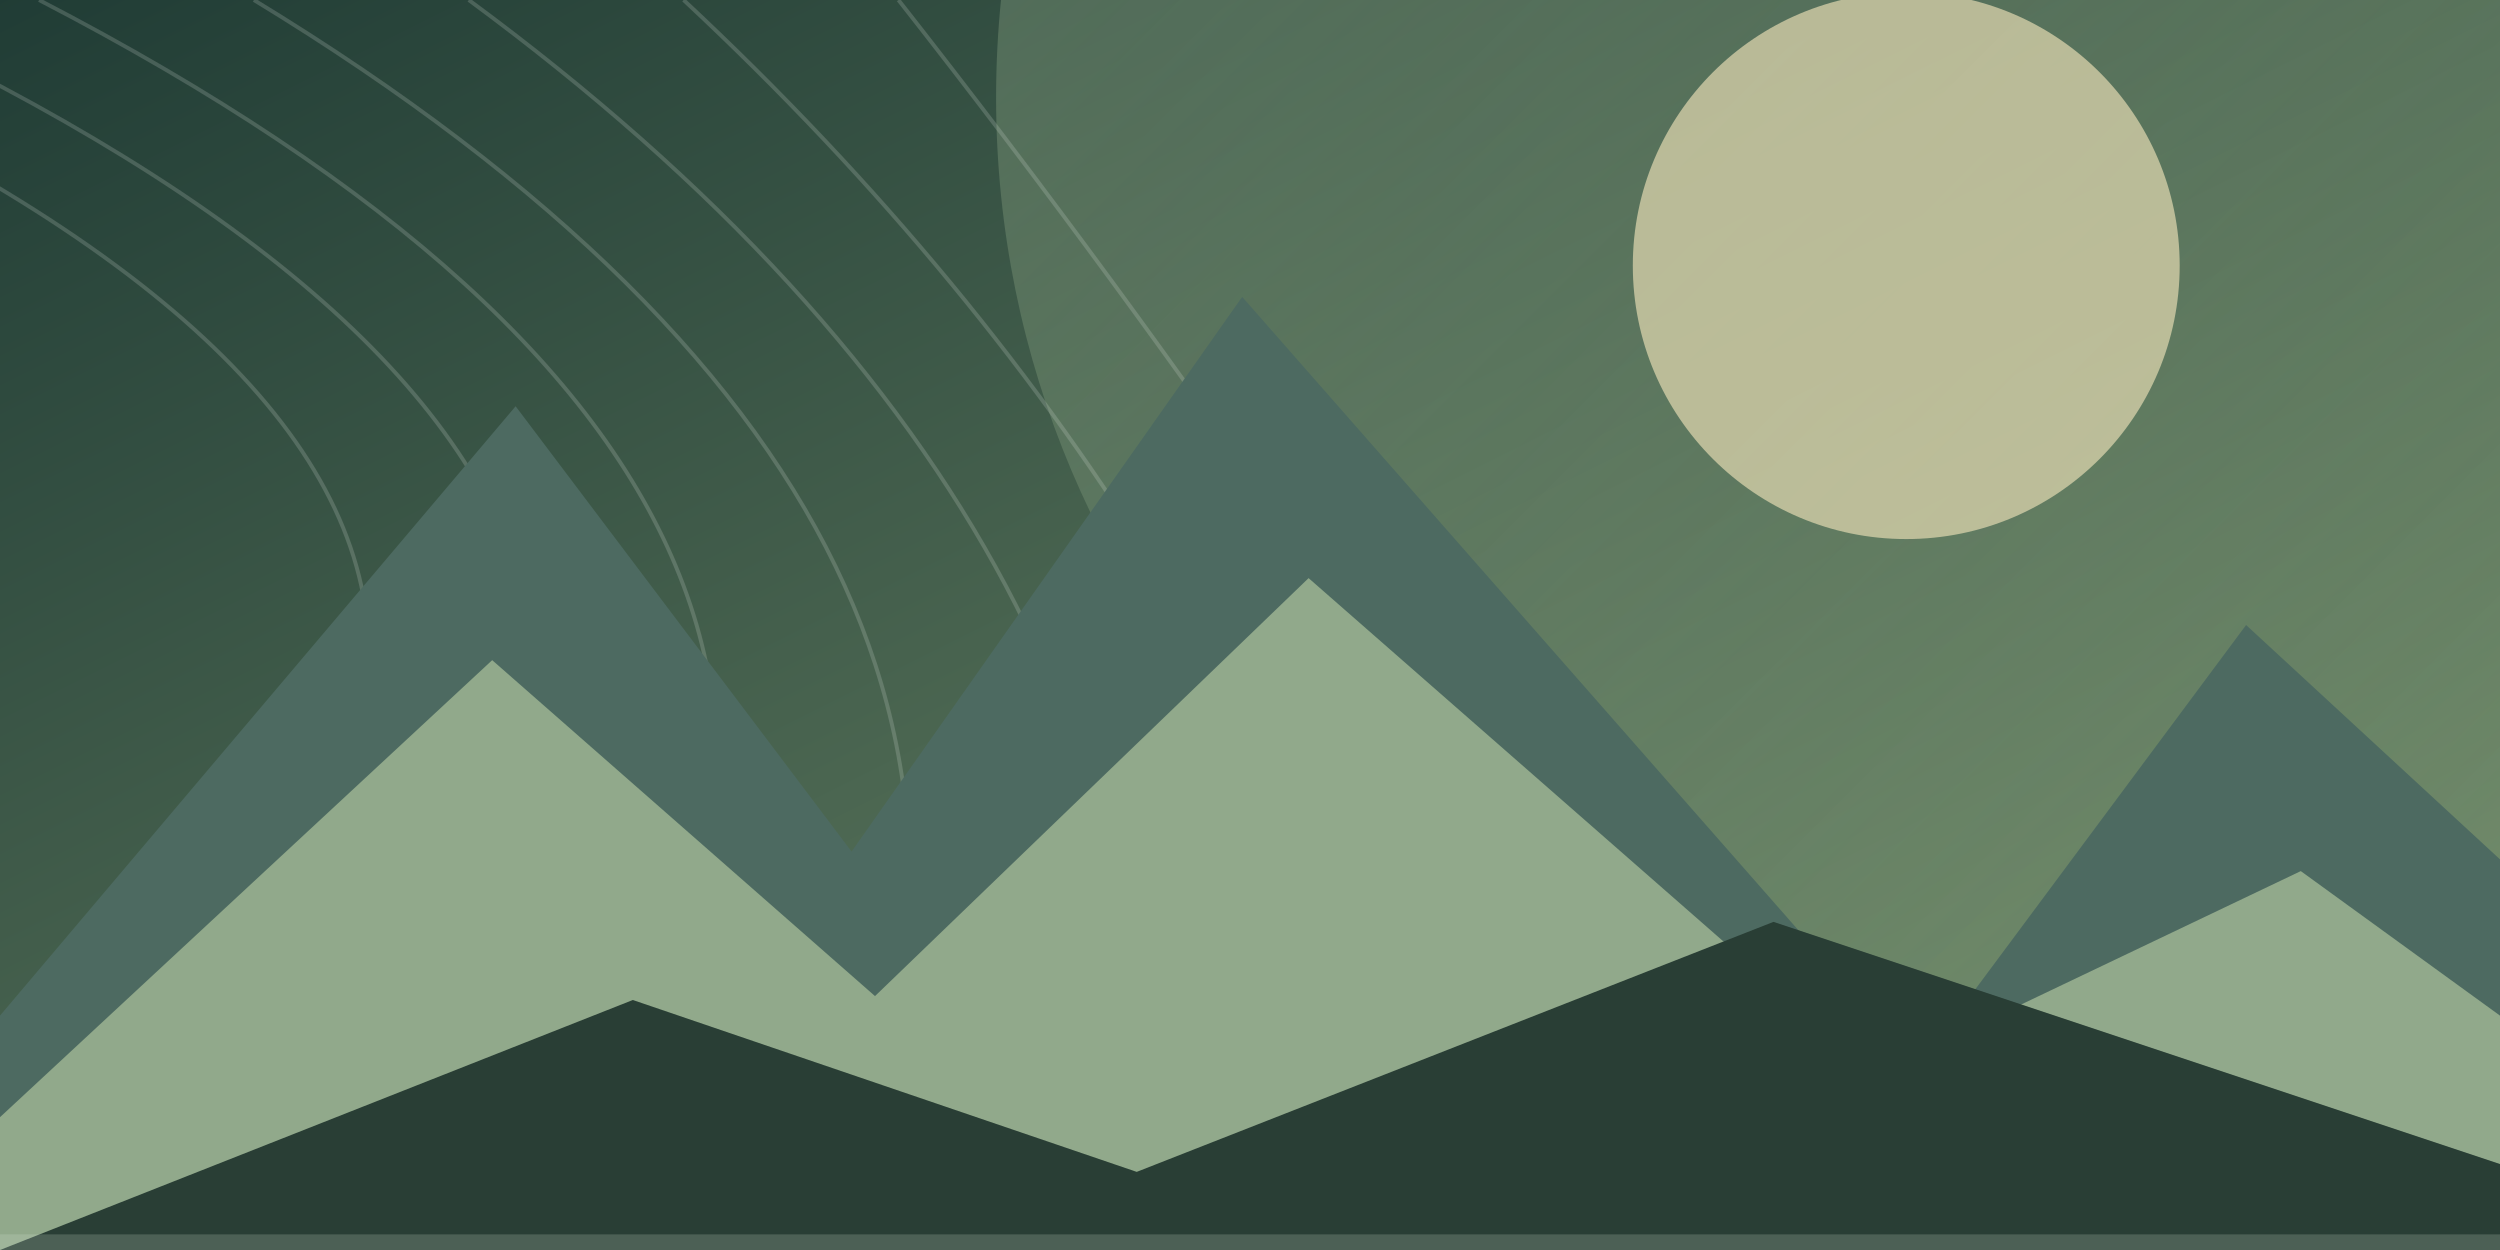
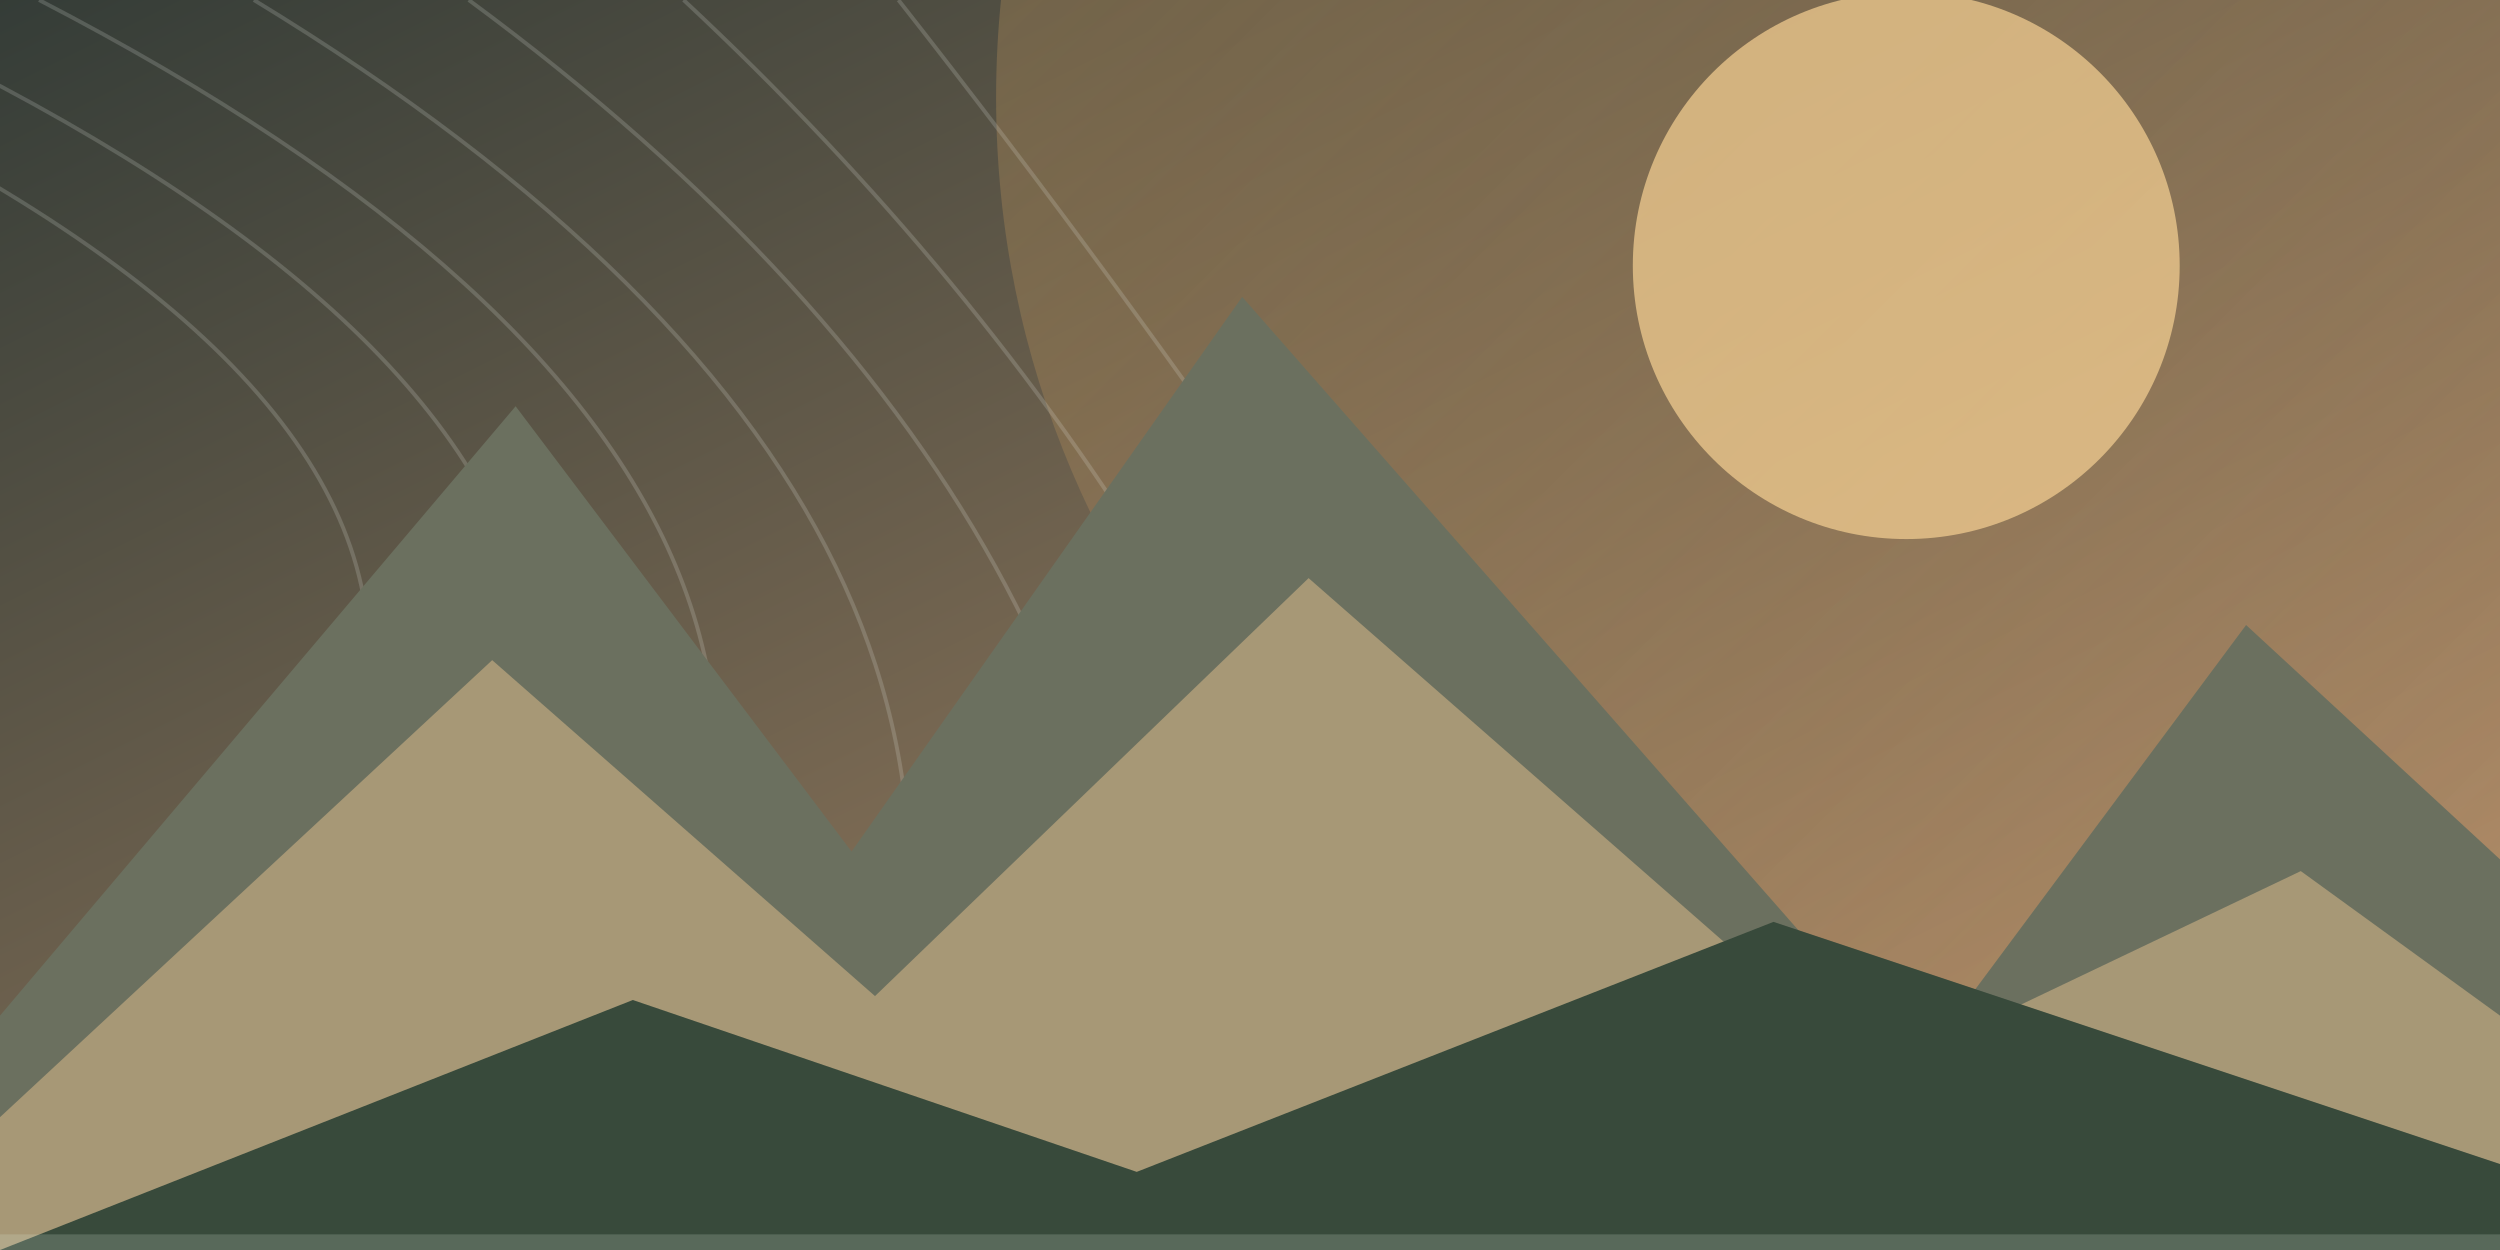
- <svg xmlns="http://www.w3.org/2000/svg" viewBox="0 0 640 320" role="img" aria-label="stoneweald conceptual artwork">
+ <svg xmlns="http://www.w3.org/2000/svg" viewBox="0 0 640 320" role="img" aria-label="StoneWeald conceptual sunset landscape">
  <defs>
    <linearGradient id="bg" x1="0" y1="0" x2="1" y2="1">
-       <stop offset="0" stop-color="#203c35" />
-       <stop offset="1" stop-color="#78926e" />
+       <stop offset="0" stop-color="#343c37" />
+       <stop offset="1" stop-color="#bd946d" />
    </linearGradient>
    <linearGradient id="shade" x1="0" y1="0" x2="1" y2="1">
-       <stop offset="0" stop-color="#bed6ac" stop-opacity=".3" />
-       <stop offset="1" stop-color="#bed6ac" stop-opacity="0" />
+       <stop offset="0" stop-color="#e6ad64" stop-opacity=".3" />
+       <stop offset="1" stop-color="#e6ad64" stop-opacity="0" />
    </linearGradient>
  </defs>
  <rect width="640" height="320" fill="url(#bg)" />
  <circle cx="500" cy="25" r="245" fill="url(#shade)" />
  <g opacity=".18" fill="none" stroke="#e8ece7">
    <path d="M-100 0Q250 140 -30 320" />
    <path d="M-45 0Q265 140 50 320" />
    <path d="M10 0Q280 140 130 320" />
    <path d="M65 0Q295 140 210 320" />
    <path d="M120 0Q310 140 290 320" />
    <path d="M175 0Q325 140 370 320" />
    <path d="M230 0Q340 140 450 320" />
  </g>
-   <circle cx="488" cy="68" r="70" fill="#dfd7af" opacity=".72" />
-   <path d="M0 260L132 104L218 218L318 76L491 273L575 160L640 220V320H0Z" fill="#4d6a61" />
-   <path d="M0 286L126 169L224 255L335 148L480 275L589 223L640 260V320H0Z" fill="#91a98b" />
-   <path d="M0 320L162 256L291 300L454 236L640 298V320Z" fill="#293e35" />
+   <circle cx="488" cy="68" r="70" fill="#f4cf91" opacity=".72" />
+   <path d="M0 260L132 104L218 218L318 76L491 273L575 160L640 220V320H0Z" fill="#6b705f" />
+   <path d="M0 286L126 169L224 255L335 148L480 275L589 223L640 260V320H0Z" fill="#a79876" />
+   <path d="M0 320L162 256L291 300L454 236L640 298V320Z" fill="#384a3b" />
  <path d="M0 318H640" stroke="#d9e4d6" opacity=".2" stroke-width="4" />
</svg>
